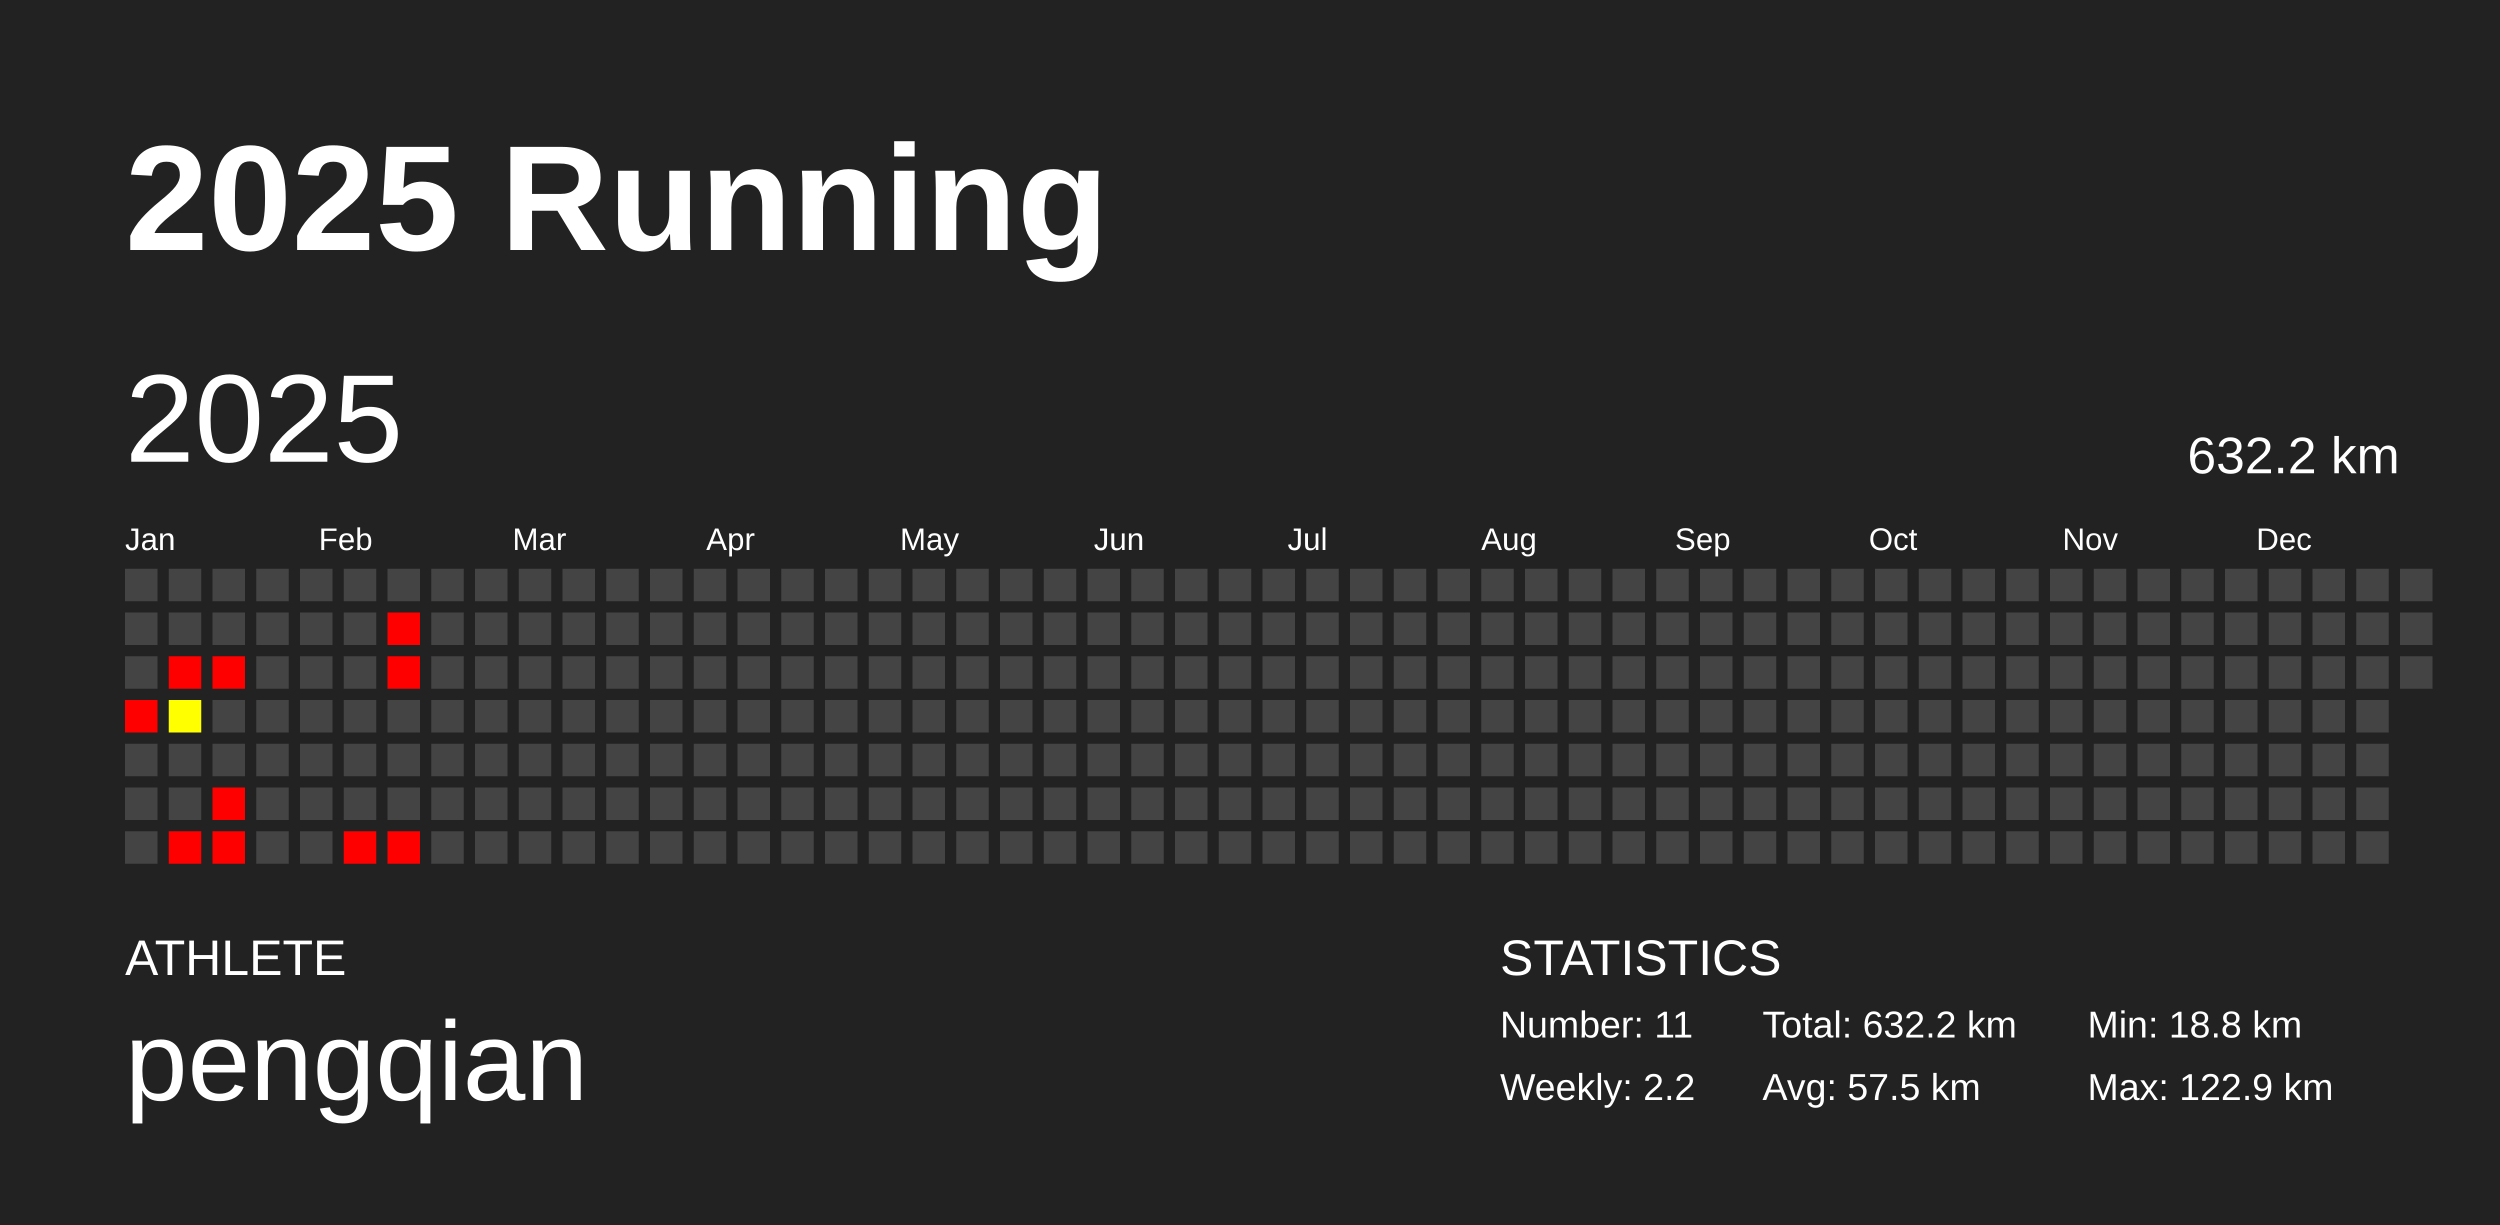
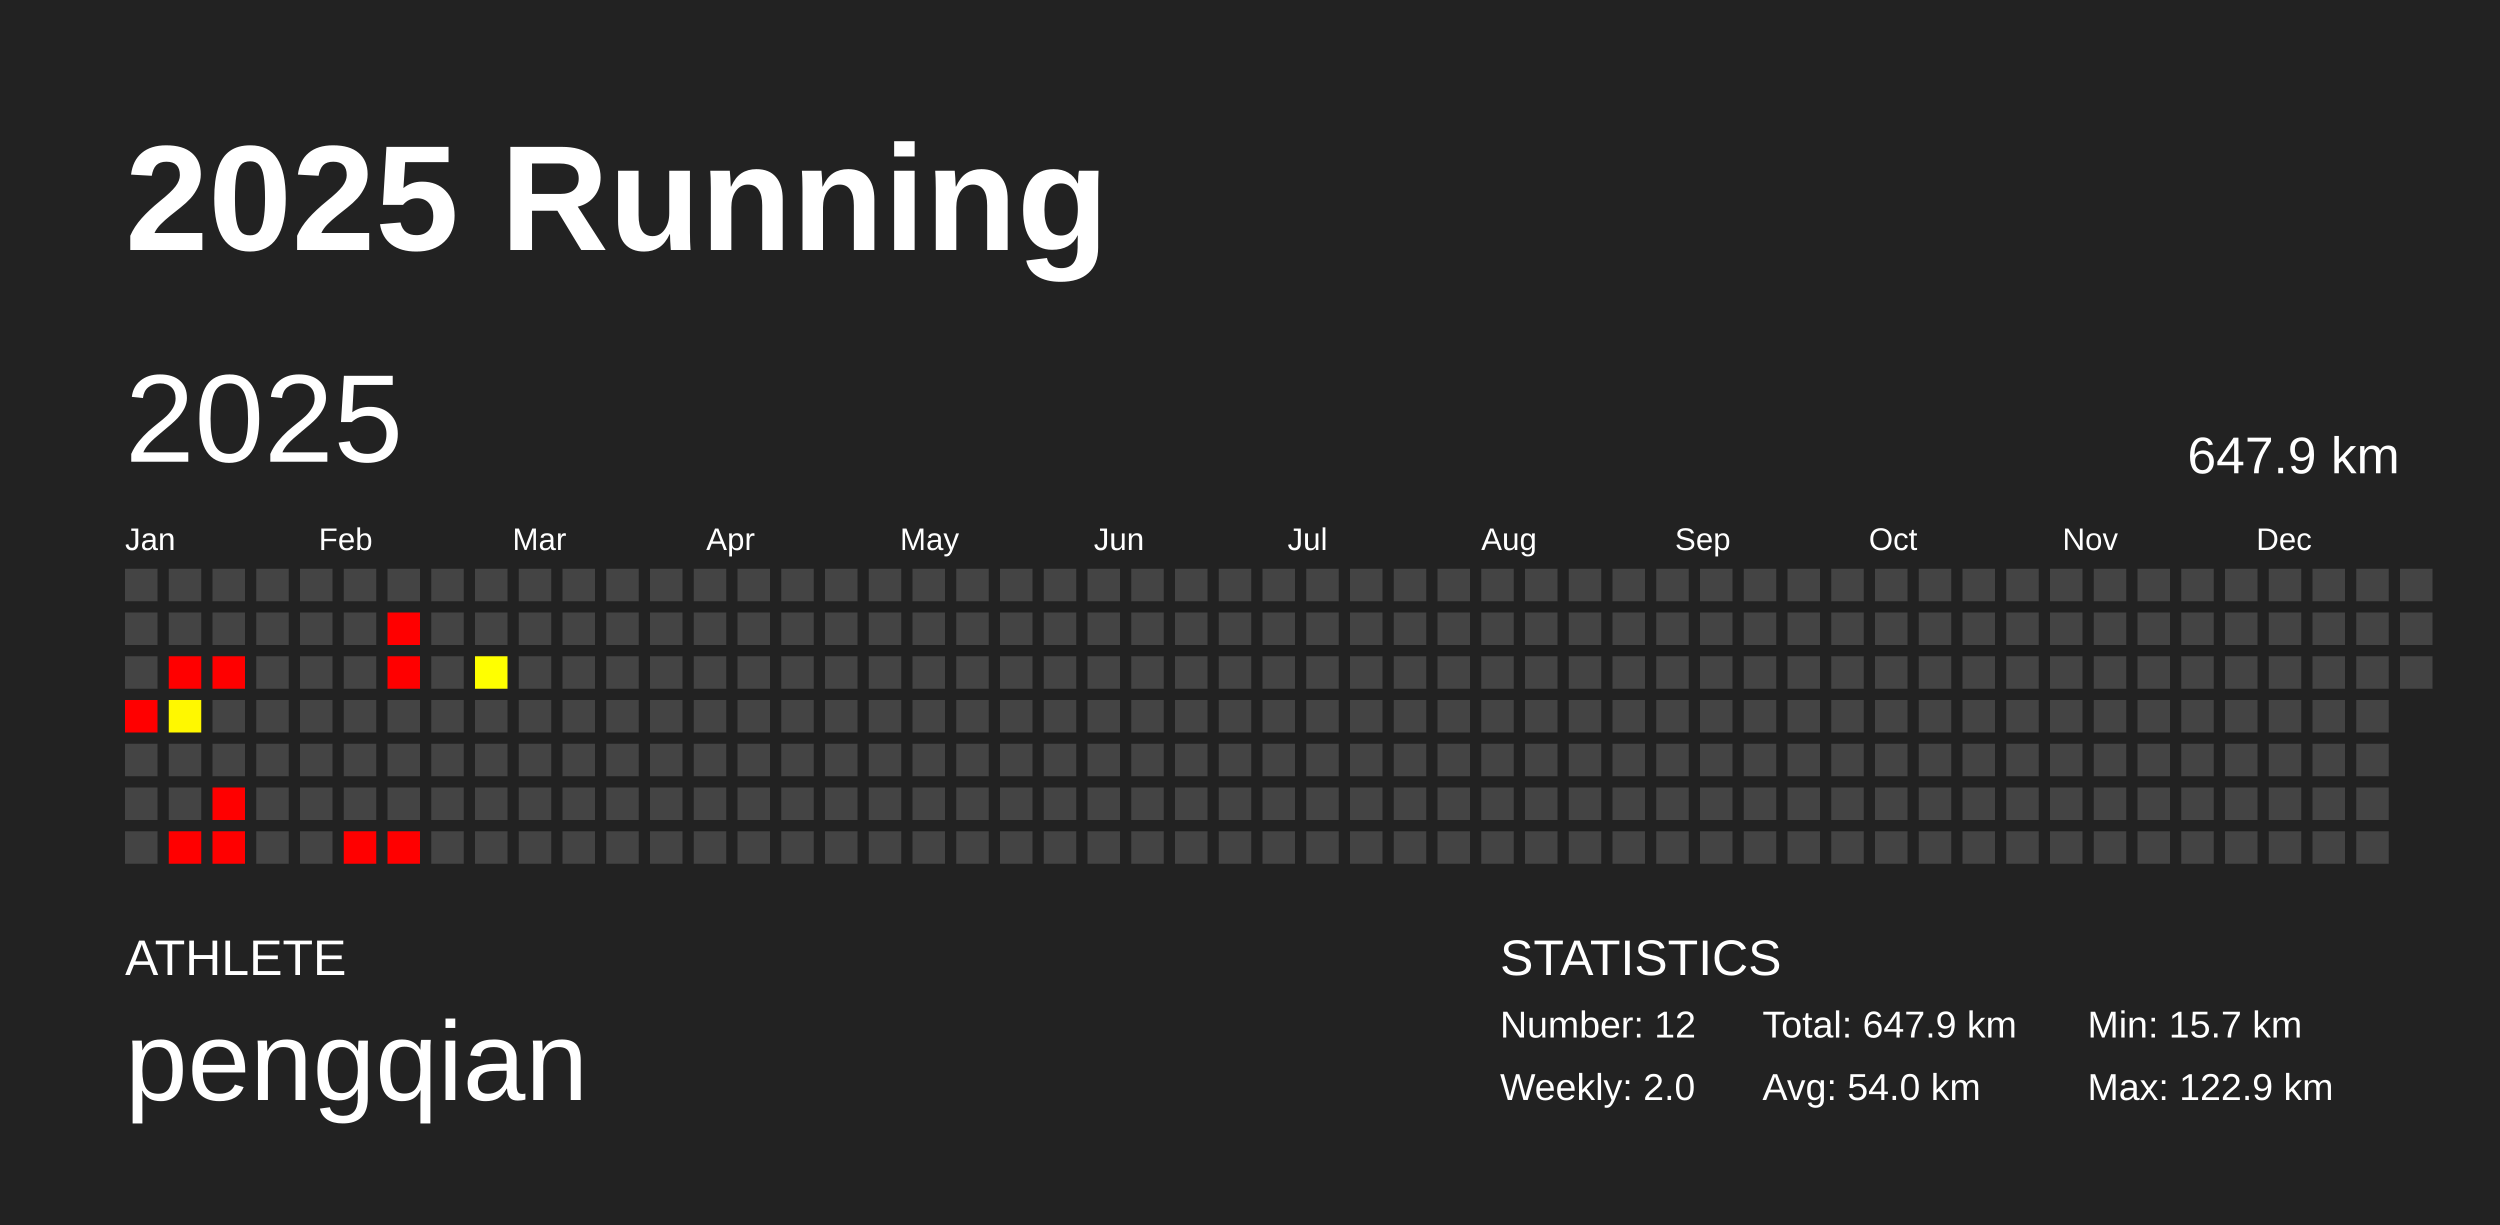
<svg xmlns="http://www.w3.org/2000/svg" baseProfile="full" height="98mm" version="1.1" viewBox="0,0,200,98" width="200mm">
  <defs />
  <rect fill="#222222" height="98" width="200" x="0" y="0" />
  <text fill="#FFFFFF" style="font-size:12px; font-family:Arial; font-weight:bold;" x="10" y="20">2025 Running</text>
  <text fill="#FFFFFF" style="font-size:4px; font-family:Arial" x="10" y="78">ATHLETE</text>
  <text fill="#FFFFFF" style="font-size:9px; font-family:Arial" x="10" y="88">pengqian</text>
  <text fill="#FFFFFF" style="font-size:4px; font-family:Arial" x="120" y="78">STATISTICS</text>
-   <text fill="#FFFFFF" style="font-size:3px; font-family:Arial" x="120" y="83">Number: 11</text>
-   <text fill="#FFFFFF" style="font-size:3px; font-family:Arial" x="120" y="88">Weekly: 2.2</text>
-   <text fill="#FFFFFF" style="font-size:3px; font-family:Arial" x="141" y="83">Total: 632.2 km</text>
-   <text fill="#FFFFFF" style="font-size:3px; font-family:Arial" x="141" y="88">Avg: 57.5 km</text>
-   <text fill="#FFFFFF" style="font-size:3px; font-family:Arial" x="167" y="83">Min: 18.8 km</text>
+   <text fill="#FFFFFF" style="font-size:3px; font-family:Arial" x="120" y="83">Number: 12</text>
+   <text fill="#FFFFFF" style="font-size:3px; font-family:Arial" x="120" y="88">Weekly: 2.0</text>
+   <text fill="#FFFFFF" style="font-size:3px; font-family:Arial" x="141" y="83">Total: 647.9 km</text>
+   <text fill="#FFFFFF" style="font-size:3px; font-family:Arial" x="141" y="88">Avg: 54.0 km</text>
+   <text fill="#FFFFFF" style="font-size:3px; font-family:Arial" x="167" y="83">Min: 15.7 km</text>
  <text fill="#FFFFFF" style="font-size:3px; font-family:Arial" x="167" y="88">Max: 122.9 km</text>
  <text dominant-baseline="hanging" fill="#FFFFFF" style="font-size:10.0px; font-family:Arial;" x="10" y="30">2025</text>
-   <text dominant-baseline="hanging" fill="#FFFFFF" style="font-size:4.125px; font-family:Arial;" x="175" y="35">632.2 km</text>
+   <text dominant-baseline="hanging" fill="#FFFFFF" style="font-size:4.125px; font-family:Arial;" x="175" y="35">647.9 km</text>
  <text fill="#FFFFFF" style="font-size:2.5px; font-family:Arial" x="10.0" y="44">Jan</text>
  <text fill="#FFFFFF" style="font-size:2.5px; font-family:Arial" x="25.5" y="44">Feb</text>
  <text fill="#FFFFFF" style="font-size:2.5px; font-family:Arial" x="41.0" y="44">Mar</text>
  <text fill="#FFFFFF" style="font-size:2.5px; font-family:Arial" x="56.5" y="44">Apr</text>
  <text fill="#FFFFFF" style="font-size:2.5px; font-family:Arial" x="72.0" y="44">May</text>
  <text fill="#FFFFFF" style="font-size:2.5px; font-family:Arial" x="87.5" y="44">Jun</text>
  <text fill="#FFFFFF" style="font-size:2.5px; font-family:Arial" x="103.0" y="44">Jul</text>
  <text fill="#FFFFFF" style="font-size:2.5px; font-family:Arial" x="118.5" y="44">Aug</text>
  <text fill="#FFFFFF" style="font-size:2.5px; font-family:Arial" x="134.0" y="44">Sep</text>
  <text fill="#FFFFFF" style="font-size:2.5px; font-family:Arial" x="149.5" y="44">Oct</text>
  <text fill="#FFFFFF" style="font-size:2.5px; font-family:Arial" x="165.0" y="44">Nov</text>
  <text fill="#FFFFFF" style="font-size:2.5px; font-family:Arial" x="180.5" y="44">Dec</text>
  <rect fill="#444444" height="2.6" width="2.6" x="10.0" y="45.5" />
  <rect fill="#444444" height="2.6" width="2.6" x="10.0" y="49.0" />
  <rect fill="#444444" height="2.6" width="2.6" x="10.0" y="52.5" />
  <rect fill="red" height="2.6" width="2.6" x="10.0" y="56.0" />
  <rect fill="#444444" height="2.6" width="2.6" x="10.0" y="59.5" />
  <rect fill="#444444" height="2.6" width="2.6" x="10.0" y="63.0" />
  <rect fill="#444444" height="2.6" width="2.6" x="10.0" y="66.5" />
  <rect fill="#444444" height="2.6" width="2.6" x="13.5" y="45.5" />
  <rect fill="#444444" height="2.6" width="2.6" x="13.5" y="49.0" />
  <rect fill="red" height="2.6" width="2.6" x="13.5" y="52.5" />
-   <rect fill="#ffff00" height="2.6" width="2.6" x="13.5" y="56.0" />
+   <rect fill="#fff800" height="2.6" width="2.6" x="13.5" y="56.0" />
  <rect fill="#444444" height="2.6" width="2.6" x="13.5" y="59.5" />
  <rect fill="#444444" height="2.6" width="2.6" x="13.5" y="63.0" />
  <rect fill="red" height="2.6" width="2.6" x="13.5" y="66.5" />
  <rect fill="#444444" height="2.6" width="2.6" x="17.0" y="45.5" />
  <rect fill="#444444" height="2.6" width="2.6" x="17.0" y="49.0" />
  <rect fill="red" height="2.6" width="2.6" x="17.0" y="52.5" />
  <rect fill="#444444" height="2.6" width="2.6" x="17.0" y="56.0" />
  <rect fill="#444444" height="2.6" width="2.6" x="17.0" y="59.5" />
  <rect fill="red" height="2.6" width="2.6" x="17.0" y="63.0" />
  <rect fill="red" height="2.6" width="2.6" x="17.0" y="66.5" />
  <rect fill="#444444" height="2.6" width="2.6" x="20.5" y="45.5" />
  <rect fill="#444444" height="2.6" width="2.6" x="20.5" y="49.0" />
  <rect fill="#444444" height="2.6" width="2.6" x="20.5" y="52.5" />
  <rect fill="#444444" height="2.6" width="2.6" x="20.5" y="56.0" />
  <rect fill="#444444" height="2.6" width="2.6" x="20.5" y="59.5" />
  <rect fill="#444444" height="2.6" width="2.6" x="20.5" y="63.0" />
  <rect fill="#444444" height="2.6" width="2.6" x="20.5" y="66.5" />
  <rect fill="#444444" height="2.6" width="2.6" x="24.0" y="45.5" />
  <rect fill="#444444" height="2.6" width="2.6" x="24.0" y="49.0" />
  <rect fill="#444444" height="2.6" width="2.6" x="24.0" y="52.5" />
  <rect fill="#444444" height="2.6" width="2.6" x="24.0" y="56.0" />
  <rect fill="#444444" height="2.6" width="2.6" x="24.0" y="59.5" />
  <rect fill="#444444" height="2.6" width="2.6" x="24.0" y="63.0" />
  <rect fill="#444444" height="2.6" width="2.6" x="24.0" y="66.5" />
  <rect fill="#444444" height="2.6" width="2.6" x="27.5" y="45.5" />
  <rect fill="#444444" height="2.6" width="2.6" x="27.5" y="49.0" />
  <rect fill="#444444" height="2.6" width="2.6" x="27.5" y="52.5" />
  <rect fill="#444444" height="2.6" width="2.6" x="27.5" y="56.0" />
  <rect fill="#444444" height="2.6" width="2.6" x="27.5" y="59.5" />
  <rect fill="#444444" height="2.6" width="2.6" x="27.5" y="63.0" />
  <rect fill="red" height="2.6" width="2.6" x="27.5" y="66.5" />
  <rect fill="#444444" height="2.6" width="2.6" x="31.0" y="45.5" />
  <rect fill="red" height="2.6" width="2.6" x="31.0" y="49.0" />
  <rect fill="red" height="2.6" width="2.6" x="31.0" y="52.5" />
  <rect fill="#444444" height="2.6" width="2.6" x="31.0" y="56.0" />
  <rect fill="#444444" height="2.6" width="2.6" x="31.0" y="59.5" />
  <rect fill="#444444" height="2.6" width="2.6" x="31.0" y="63.0" />
  <rect fill="red" height="2.6" width="2.6" x="31.0" y="66.5" />
  <rect fill="#444444" height="2.6" width="2.6" x="34.5" y="45.5" />
  <rect fill="#444444" height="2.6" width="2.6" x="34.5" y="49.0" />
  <rect fill="#444444" height="2.6" width="2.6" x="34.5" y="52.5" />
  <rect fill="#444444" height="2.6" width="2.6" x="34.5" y="56.0" />
  <rect fill="#444444" height="2.6" width="2.6" x="34.5" y="59.5" />
  <rect fill="#444444" height="2.6" width="2.6" x="34.5" y="63.0" />
  <rect fill="#444444" height="2.6" width="2.6" x="34.5" y="66.5" />
  <rect fill="#444444" height="2.6" width="2.6" x="38.0" y="45.5" />
  <rect fill="#444444" height="2.6" width="2.6" x="38.0" y="49.0" />
-   <rect fill="#444444" height="2.6" width="2.6" x="38.0" y="52.5" />
+   <rect fill="#ffff00" height="2.6" width="2.6" x="38.0" y="52.5" />
  <rect fill="#444444" height="2.6" width="2.6" x="38.0" y="56.0" />
  <rect fill="#444444" height="2.6" width="2.6" x="38.0" y="59.5" />
  <rect fill="#444444" height="2.6" width="2.6" x="38.0" y="63.0" />
  <rect fill="#444444" height="2.6" width="2.6" x="38.0" y="66.5" />
  <rect fill="#444444" height="2.6" width="2.6" x="41.5" y="45.5" />
  <rect fill="#444444" height="2.6" width="2.6" x="41.5" y="49.0" />
  <rect fill="#444444" height="2.6" width="2.6" x="41.5" y="52.5" />
  <rect fill="#444444" height="2.6" width="2.6" x="41.5" y="56.0" />
  <rect fill="#444444" height="2.6" width="2.6" x="41.5" y="59.5" />
  <rect fill="#444444" height="2.6" width="2.6" x="41.5" y="63.0" />
  <rect fill="#444444" height="2.6" width="2.6" x="41.5" y="66.5" />
  <rect fill="#444444" height="2.6" width="2.6" x="45.0" y="45.5" />
  <rect fill="#444444" height="2.6" width="2.6" x="45.0" y="49.0" />
  <rect fill="#444444" height="2.6" width="2.6" x="45.0" y="52.5" />
  <rect fill="#444444" height="2.6" width="2.6" x="45.0" y="56.0" />
  <rect fill="#444444" height="2.6" width="2.6" x="45.0" y="59.5" />
  <rect fill="#444444" height="2.6" width="2.6" x="45.0" y="63.0" />
  <rect fill="#444444" height="2.6" width="2.6" x="45.0" y="66.5" />
  <rect fill="#444444" height="2.6" width="2.6" x="48.5" y="45.5" />
  <rect fill="#444444" height="2.6" width="2.6" x="48.5" y="49.0" />
  <rect fill="#444444" height="2.6" width="2.6" x="48.5" y="52.5" />
  <rect fill="#444444" height="2.6" width="2.6" x="48.5" y="56.0" />
  <rect fill="#444444" height="2.6" width="2.6" x="48.5" y="59.5" />
  <rect fill="#444444" height="2.6" width="2.6" x="48.5" y="63.0" />
  <rect fill="#444444" height="2.6" width="2.6" x="48.5" y="66.5" />
  <rect fill="#444444" height="2.6" width="2.6" x="52.0" y="45.5" />
  <rect fill="#444444" height="2.6" width="2.6" x="52.0" y="49.0" />
  <rect fill="#444444" height="2.6" width="2.6" x="52.0" y="52.5" />
  <rect fill="#444444" height="2.6" width="2.6" x="52.0" y="56.0" />
  <rect fill="#444444" height="2.6" width="2.6" x="52.0" y="59.5" />
  <rect fill="#444444" height="2.6" width="2.6" x="52.0" y="63.0" />
  <rect fill="#444444" height="2.6" width="2.6" x="52.0" y="66.5" />
  <rect fill="#444444" height="2.6" width="2.6" x="55.5" y="45.5" />
  <rect fill="#444444" height="2.6" width="2.6" x="55.5" y="49.0" />
  <rect fill="#444444" height="2.6" width="2.6" x="55.5" y="52.5" />
  <rect fill="#444444" height="2.6" width="2.6" x="55.5" y="56.0" />
  <rect fill="#444444" height="2.6" width="2.6" x="55.5" y="59.5" />
  <rect fill="#444444" height="2.6" width="2.6" x="55.5" y="63.0" />
  <rect fill="#444444" height="2.6" width="2.6" x="55.5" y="66.5" />
  <rect fill="#444444" height="2.6" width="2.6" x="59.0" y="45.5" />
  <rect fill="#444444" height="2.6" width="2.6" x="59.0" y="49.0" />
  <rect fill="#444444" height="2.6" width="2.6" x="59.0" y="52.5" />
  <rect fill="#444444" height="2.6" width="2.6" x="59.0" y="56.0" />
  <rect fill="#444444" height="2.6" width="2.6" x="59.0" y="59.5" />
  <rect fill="#444444" height="2.6" width="2.6" x="59.0" y="63.0" />
  <rect fill="#444444" height="2.6" width="2.6" x="59.0" y="66.5" />
  <rect fill="#444444" height="2.6" width="2.6" x="62.5" y="45.5" />
  <rect fill="#444444" height="2.6" width="2.6" x="62.5" y="49.0" />
  <rect fill="#444444" height="2.6" width="2.6" x="62.5" y="52.5" />
  <rect fill="#444444" height="2.6" width="2.6" x="62.5" y="56.0" />
  <rect fill="#444444" height="2.6" width="2.6" x="62.5" y="59.5" />
  <rect fill="#444444" height="2.6" width="2.6" x="62.5" y="63.0" />
  <rect fill="#444444" height="2.6" width="2.6" x="62.5" y="66.5" />
  <rect fill="#444444" height="2.6" width="2.6" x="66.0" y="45.5" />
  <rect fill="#444444" height="2.6" width="2.6" x="66.0" y="49.0" />
  <rect fill="#444444" height="2.6" width="2.6" x="66.0" y="52.5" />
  <rect fill="#444444" height="2.6" width="2.6" x="66.0" y="56.0" />
  <rect fill="#444444" height="2.6" width="2.6" x="66.0" y="59.5" />
  <rect fill="#444444" height="2.6" width="2.6" x="66.0" y="63.0" />
  <rect fill="#444444" height="2.6" width="2.6" x="66.0" y="66.5" />
  <rect fill="#444444" height="2.6" width="2.6" x="69.5" y="45.5" />
  <rect fill="#444444" height="2.6" width="2.6" x="69.5" y="49.0" />
  <rect fill="#444444" height="2.6" width="2.6" x="69.5" y="52.5" />
  <rect fill="#444444" height="2.6" width="2.6" x="69.5" y="56.0" />
  <rect fill="#444444" height="2.6" width="2.6" x="69.5" y="59.5" />
  <rect fill="#444444" height="2.6" width="2.6" x="69.5" y="63.0" />
  <rect fill="#444444" height="2.6" width="2.6" x="69.5" y="66.5" />
  <rect fill="#444444" height="2.6" width="2.6" x="73.0" y="45.5" />
  <rect fill="#444444" height="2.6" width="2.6" x="73.0" y="49.0" />
  <rect fill="#444444" height="2.6" width="2.6" x="73.0" y="52.5" />
  <rect fill="#444444" height="2.6" width="2.6" x="73.0" y="56.0" />
  <rect fill="#444444" height="2.6" width="2.6" x="73.0" y="59.5" />
  <rect fill="#444444" height="2.6" width="2.6" x="73.0" y="63.0" />
  <rect fill="#444444" height="2.6" width="2.6" x="73.0" y="66.5" />
  <rect fill="#444444" height="2.6" width="2.6" x="76.5" y="45.5" />
  <rect fill="#444444" height="2.6" width="2.6" x="76.5" y="49.0" />
  <rect fill="#444444" height="2.6" width="2.6" x="76.5" y="52.5" />
  <rect fill="#444444" height="2.6" width="2.6" x="76.5" y="56.0" />
  <rect fill="#444444" height="2.6" width="2.6" x="76.5" y="59.5" />
  <rect fill="#444444" height="2.6" width="2.6" x="76.5" y="63.0" />
  <rect fill="#444444" height="2.6" width="2.6" x="76.5" y="66.5" />
  <rect fill="#444444" height="2.6" width="2.6" x="80.0" y="45.5" />
  <rect fill="#444444" height="2.6" width="2.6" x="80.0" y="49.0" />
  <rect fill="#444444" height="2.6" width="2.6" x="80.0" y="52.5" />
  <rect fill="#444444" height="2.6" width="2.6" x="80.0" y="56.0" />
  <rect fill="#444444" height="2.6" width="2.6" x="80.0" y="59.5" />
  <rect fill="#444444" height="2.6" width="2.6" x="80.0" y="63.0" />
  <rect fill="#444444" height="2.6" width="2.6" x="80.0" y="66.5" />
  <rect fill="#444444" height="2.6" width="2.6" x="83.5" y="45.5" />
  <rect fill="#444444" height="2.6" width="2.6" x="83.5" y="49.0" />
  <rect fill="#444444" height="2.6" width="2.6" x="83.5" y="52.5" />
  <rect fill="#444444" height="2.6" width="2.6" x="83.5" y="56.0" />
  <rect fill="#444444" height="2.6" width="2.6" x="83.5" y="59.5" />
  <rect fill="#444444" height="2.6" width="2.6" x="83.5" y="63.0" />
  <rect fill="#444444" height="2.6" width="2.6" x="83.5" y="66.5" />
  <rect fill="#444444" height="2.6" width="2.6" x="87.0" y="45.5" />
  <rect fill="#444444" height="2.6" width="2.6" x="87.0" y="49.0" />
  <rect fill="#444444" height="2.6" width="2.6" x="87.0" y="52.5" />
  <rect fill="#444444" height="2.6" width="2.6" x="87.0" y="56.0" />
  <rect fill="#444444" height="2.6" width="2.6" x="87.0" y="59.5" />
  <rect fill="#444444" height="2.6" width="2.6" x="87.0" y="63.0" />
  <rect fill="#444444" height="2.6" width="2.6" x="87.0" y="66.5" />
  <rect fill="#444444" height="2.6" width="2.6" x="90.5" y="45.5" />
  <rect fill="#444444" height="2.6" width="2.6" x="90.5" y="49.0" />
  <rect fill="#444444" height="2.6" width="2.6" x="90.5" y="52.5" />
  <rect fill="#444444" height="2.6" width="2.6" x="90.5" y="56.0" />
  <rect fill="#444444" height="2.6" width="2.6" x="90.5" y="59.5" />
  <rect fill="#444444" height="2.6" width="2.6" x="90.5" y="63.0" />
  <rect fill="#444444" height="2.6" width="2.6" x="90.5" y="66.5" />
  <rect fill="#444444" height="2.6" width="2.6" x="94.0" y="45.5" />
  <rect fill="#444444" height="2.6" width="2.6" x="94.0" y="49.0" />
  <rect fill="#444444" height="2.6" width="2.6" x="94.0" y="52.5" />
  <rect fill="#444444" height="2.6" width="2.6" x="94.0" y="56.0" />
  <rect fill="#444444" height="2.6" width="2.6" x="94.0" y="59.5" />
  <rect fill="#444444" height="2.6" width="2.6" x="94.0" y="63.0" />
  <rect fill="#444444" height="2.6" width="2.6" x="94.0" y="66.5" />
  <rect fill="#444444" height="2.6" width="2.6" x="97.5" y="45.5" />
  <rect fill="#444444" height="2.6" width="2.6" x="97.5" y="49.0" />
  <rect fill="#444444" height="2.6" width="2.6" x="97.5" y="52.5" />
  <rect fill="#444444" height="2.6" width="2.6" x="97.5" y="56.0" />
  <rect fill="#444444" height="2.6" width="2.6" x="97.5" y="59.5" />
  <rect fill="#444444" height="2.6" width="2.6" x="97.5" y="63.0" />
  <rect fill="#444444" height="2.6" width="2.6" x="97.5" y="66.5" />
  <rect fill="#444444" height="2.6" width="2.6" x="101.0" y="45.5" />
  <rect fill="#444444" height="2.6" width="2.6" x="101.0" y="49.0" />
  <rect fill="#444444" height="2.6" width="2.6" x="101.0" y="52.5" />
  <rect fill="#444444" height="2.6" width="2.6" x="101.0" y="56.0" />
  <rect fill="#444444" height="2.6" width="2.6" x="101.0" y="59.5" />
  <rect fill="#444444" height="2.6" width="2.6" x="101.0" y="63.0" />
  <rect fill="#444444" height="2.6" width="2.6" x="101.0" y="66.5" />
  <rect fill="#444444" height="2.6" width="2.6" x="104.5" y="45.5" />
  <rect fill="#444444" height="2.6" width="2.6" x="104.5" y="49.0" />
  <rect fill="#444444" height="2.6" width="2.6" x="104.5" y="52.5" />
  <rect fill="#444444" height="2.6" width="2.6" x="104.5" y="56.0" />
  <rect fill="#444444" height="2.6" width="2.6" x="104.5" y="59.5" />
  <rect fill="#444444" height="2.6" width="2.6" x="104.5" y="63.0" />
  <rect fill="#444444" height="2.6" width="2.6" x="104.5" y="66.5" />
  <rect fill="#444444" height="2.6" width="2.6" x="108.0" y="45.5" />
  <rect fill="#444444" height="2.6" width="2.6" x="108.0" y="49.0" />
  <rect fill="#444444" height="2.6" width="2.6" x="108.0" y="52.5" />
  <rect fill="#444444" height="2.6" width="2.6" x="108.0" y="56.0" />
  <rect fill="#444444" height="2.6" width="2.6" x="108.0" y="59.5" />
  <rect fill="#444444" height="2.6" width="2.6" x="108.0" y="63.0" />
  <rect fill="#444444" height="2.6" width="2.6" x="108.0" y="66.5" />
  <rect fill="#444444" height="2.6" width="2.6" x="111.5" y="45.5" />
  <rect fill="#444444" height="2.6" width="2.6" x="111.5" y="49.0" />
  <rect fill="#444444" height="2.6" width="2.6" x="111.5" y="52.5" />
  <rect fill="#444444" height="2.6" width="2.6" x="111.5" y="56.0" />
  <rect fill="#444444" height="2.6" width="2.6" x="111.5" y="59.5" />
  <rect fill="#444444" height="2.6" width="2.6" x="111.5" y="63.0" />
  <rect fill="#444444" height="2.6" width="2.6" x="111.5" y="66.5" />
  <rect fill="#444444" height="2.6" width="2.6" x="115.0" y="45.5" />
  <rect fill="#444444" height="2.6" width="2.6" x="115.0" y="49.0" />
  <rect fill="#444444" height="2.6" width="2.6" x="115.0" y="52.5" />
  <rect fill="#444444" height="2.6" width="2.6" x="115.0" y="56.0" />
  <rect fill="#444444" height="2.6" width="2.6" x="115.0" y="59.5" />
  <rect fill="#444444" height="2.6" width="2.6" x="115.0" y="63.0" />
  <rect fill="#444444" height="2.6" width="2.6" x="115.0" y="66.5" />
  <rect fill="#444444" height="2.6" width="2.6" x="118.5" y="45.5" />
  <rect fill="#444444" height="2.6" width="2.6" x="118.5" y="49.0" />
  <rect fill="#444444" height="2.6" width="2.6" x="118.5" y="52.5" />
  <rect fill="#444444" height="2.6" width="2.6" x="118.5" y="56.0" />
  <rect fill="#444444" height="2.6" width="2.6" x="118.5" y="59.5" />
  <rect fill="#444444" height="2.6" width="2.6" x="118.5" y="63.0" />
  <rect fill="#444444" height="2.6" width="2.6" x="118.5" y="66.5" />
  <rect fill="#444444" height="2.6" width="2.6" x="122.0" y="45.5" />
  <rect fill="#444444" height="2.6" width="2.6" x="122.0" y="49.0" />
  <rect fill="#444444" height="2.6" width="2.6" x="122.0" y="52.5" />
  <rect fill="#444444" height="2.6" width="2.6" x="122.0" y="56.0" />
  <rect fill="#444444" height="2.6" width="2.6" x="122.0" y="59.5" />
  <rect fill="#444444" height="2.6" width="2.6" x="122.0" y="63.0" />
  <rect fill="#444444" height="2.6" width="2.6" x="122.0" y="66.5" />
  <rect fill="#444444" height="2.6" width="2.6" x="125.5" y="45.5" />
  <rect fill="#444444" height="2.6" width="2.6" x="125.5" y="49.0" />
  <rect fill="#444444" height="2.6" width="2.6" x="125.5" y="52.5" />
  <rect fill="#444444" height="2.6" width="2.6" x="125.5" y="56.0" />
  <rect fill="#444444" height="2.6" width="2.6" x="125.5" y="59.5" />
  <rect fill="#444444" height="2.6" width="2.6" x="125.5" y="63.0" />
  <rect fill="#444444" height="2.6" width="2.6" x="125.5" y="66.5" />
  <rect fill="#444444" height="2.6" width="2.6" x="129.0" y="45.5" />
  <rect fill="#444444" height="2.6" width="2.6" x="129.0" y="49.0" />
  <rect fill="#444444" height="2.6" width="2.6" x="129.0" y="52.5" />
  <rect fill="#444444" height="2.6" width="2.6" x="129.0" y="56.0" />
  <rect fill="#444444" height="2.6" width="2.6" x="129.0" y="59.5" />
  <rect fill="#444444" height="2.6" width="2.6" x="129.0" y="63.0" />
  <rect fill="#444444" height="2.6" width="2.6" x="129.0" y="66.5" />
  <rect fill="#444444" height="2.6" width="2.6" x="132.5" y="45.5" />
  <rect fill="#444444" height="2.6" width="2.6" x="132.5" y="49.0" />
  <rect fill="#444444" height="2.6" width="2.6" x="132.5" y="52.5" />
  <rect fill="#444444" height="2.6" width="2.6" x="132.5" y="56.0" />
  <rect fill="#444444" height="2.6" width="2.6" x="132.5" y="59.5" />
  <rect fill="#444444" height="2.6" width="2.6" x="132.5" y="63.0" />
  <rect fill="#444444" height="2.6" width="2.6" x="132.5" y="66.5" />
  <rect fill="#444444" height="2.6" width="2.6" x="136.0" y="45.5" />
  <rect fill="#444444" height="2.6" width="2.6" x="136.0" y="49.0" />
  <rect fill="#444444" height="2.6" width="2.6" x="136.0" y="52.5" />
  <rect fill="#444444" height="2.6" width="2.6" x="136.0" y="56.0" />
  <rect fill="#444444" height="2.6" width="2.6" x="136.0" y="59.5" />
  <rect fill="#444444" height="2.6" width="2.6" x="136.0" y="63.0" />
  <rect fill="#444444" height="2.6" width="2.6" x="136.0" y="66.5" />
  <rect fill="#444444" height="2.6" width="2.6" x="139.5" y="45.5" />
  <rect fill="#444444" height="2.6" width="2.6" x="139.5" y="49.0" />
  <rect fill="#444444" height="2.6" width="2.6" x="139.5" y="52.5" />
  <rect fill="#444444" height="2.6" width="2.6" x="139.5" y="56.0" />
  <rect fill="#444444" height="2.6" width="2.6" x="139.5" y="59.5" />
  <rect fill="#444444" height="2.6" width="2.6" x="139.5" y="63.0" />
  <rect fill="#444444" height="2.6" width="2.6" x="139.5" y="66.5" />
  <rect fill="#444444" height="2.6" width="2.6" x="143.0" y="45.5" />
  <rect fill="#444444" height="2.6" width="2.6" x="143.0" y="49.0" />
  <rect fill="#444444" height="2.6" width="2.6" x="143.0" y="52.5" />
  <rect fill="#444444" height="2.6" width="2.6" x="143.0" y="56.0" />
  <rect fill="#444444" height="2.6" width="2.6" x="143.0" y="59.5" />
  <rect fill="#444444" height="2.6" width="2.6" x="143.0" y="63.0" />
  <rect fill="#444444" height="2.6" width="2.6" x="143.0" y="66.5" />
  <rect fill="#444444" height="2.6" width="2.6" x="146.5" y="45.5" />
  <rect fill="#444444" height="2.6" width="2.6" x="146.5" y="49.0" />
  <rect fill="#444444" height="2.6" width="2.6" x="146.5" y="52.5" />
  <rect fill="#444444" height="2.6" width="2.6" x="146.5" y="56.0" />
  <rect fill="#444444" height="2.6" width="2.6" x="146.5" y="59.5" />
  <rect fill="#444444" height="2.6" width="2.6" x="146.5" y="63.0" />
  <rect fill="#444444" height="2.6" width="2.6" x="146.5" y="66.5" />
  <rect fill="#444444" height="2.6" width="2.6" x="150.0" y="45.5" />
  <rect fill="#444444" height="2.6" width="2.6" x="150.0" y="49.0" />
  <rect fill="#444444" height="2.6" width="2.6" x="150.0" y="52.5" />
  <rect fill="#444444" height="2.6" width="2.6" x="150.0" y="56.0" />
  <rect fill="#444444" height="2.6" width="2.6" x="150.0" y="59.5" />
  <rect fill="#444444" height="2.6" width="2.6" x="150.0" y="63.0" />
  <rect fill="#444444" height="2.6" width="2.6" x="150.0" y="66.5" />
  <rect fill="#444444" height="2.6" width="2.6" x="153.5" y="45.5" />
  <rect fill="#444444" height="2.6" width="2.6" x="153.5" y="49.0" />
  <rect fill="#444444" height="2.6" width="2.6" x="153.5" y="52.5" />
  <rect fill="#444444" height="2.6" width="2.6" x="153.5" y="56.0" />
  <rect fill="#444444" height="2.6" width="2.6" x="153.5" y="59.5" />
  <rect fill="#444444" height="2.6" width="2.6" x="153.5" y="63.0" />
  <rect fill="#444444" height="2.6" width="2.6" x="153.5" y="66.5" />
  <rect fill="#444444" height="2.6" width="2.6" x="157.0" y="45.5" />
  <rect fill="#444444" height="2.6" width="2.6" x="157.0" y="49.0" />
  <rect fill="#444444" height="2.6" width="2.6" x="157.0" y="52.5" />
  <rect fill="#444444" height="2.6" width="2.6" x="157.0" y="56.0" />
  <rect fill="#444444" height="2.6" width="2.6" x="157.0" y="59.5" />
  <rect fill="#444444" height="2.6" width="2.6" x="157.0" y="63.0" />
  <rect fill="#444444" height="2.6" width="2.6" x="157.0" y="66.5" />
  <rect fill="#444444" height="2.6" width="2.6" x="160.5" y="45.5" />
  <rect fill="#444444" height="2.6" width="2.6" x="160.5" y="49.0" />
  <rect fill="#444444" height="2.6" width="2.6" x="160.5" y="52.5" />
  <rect fill="#444444" height="2.6" width="2.6" x="160.5" y="56.0" />
  <rect fill="#444444" height="2.6" width="2.6" x="160.5" y="59.5" />
  <rect fill="#444444" height="2.6" width="2.6" x="160.5" y="63.0" />
  <rect fill="#444444" height="2.6" width="2.6" x="160.5" y="66.5" />
  <rect fill="#444444" height="2.6" width="2.6" x="164.0" y="45.5" />
  <rect fill="#444444" height="2.6" width="2.6" x="164.0" y="49.0" />
  <rect fill="#444444" height="2.6" width="2.6" x="164.0" y="52.5" />
  <rect fill="#444444" height="2.6" width="2.6" x="164.0" y="56.0" />
  <rect fill="#444444" height="2.6" width="2.6" x="164.0" y="59.5" />
  <rect fill="#444444" height="2.6" width="2.6" x="164.0" y="63.0" />
  <rect fill="#444444" height="2.6" width="2.6" x="164.0" y="66.5" />
  <rect fill="#444444" height="2.6" width="2.6" x="167.5" y="45.5" />
  <rect fill="#444444" height="2.6" width="2.6" x="167.5" y="49.0" />
  <rect fill="#444444" height="2.6" width="2.6" x="167.5" y="52.5" />
  <rect fill="#444444" height="2.6" width="2.6" x="167.5" y="56.0" />
  <rect fill="#444444" height="2.6" width="2.6" x="167.5" y="59.5" />
  <rect fill="#444444" height="2.6" width="2.6" x="167.5" y="63.0" />
  <rect fill="#444444" height="2.6" width="2.6" x="167.5" y="66.5" />
  <rect fill="#444444" height="2.6" width="2.6" x="171.0" y="45.5" />
  <rect fill="#444444" height="2.6" width="2.6" x="171.0" y="49.0" />
  <rect fill="#444444" height="2.6" width="2.6" x="171.0" y="52.5" />
  <rect fill="#444444" height="2.6" width="2.6" x="171.0" y="56.0" />
  <rect fill="#444444" height="2.6" width="2.6" x="171.0" y="59.5" />
  <rect fill="#444444" height="2.6" width="2.6" x="171.0" y="63.0" />
  <rect fill="#444444" height="2.6" width="2.6" x="171.0" y="66.5" />
  <rect fill="#444444" height="2.6" width="2.6" x="174.5" y="45.5" />
  <rect fill="#444444" height="2.6" width="2.6" x="174.5" y="49.0" />
  <rect fill="#444444" height="2.6" width="2.6" x="174.5" y="52.5" />
  <rect fill="#444444" height="2.6" width="2.6" x="174.5" y="56.0" />
  <rect fill="#444444" height="2.6" width="2.6" x="174.5" y="59.5" />
  <rect fill="#444444" height="2.6" width="2.6" x="174.5" y="63.0" />
  <rect fill="#444444" height="2.6" width="2.6" x="174.5" y="66.5" />
  <rect fill="#444444" height="2.6" width="2.6" x="178.0" y="45.5" />
  <rect fill="#444444" height="2.6" width="2.6" x="178.0" y="49.0" />
  <rect fill="#444444" height="2.6" width="2.6" x="178.0" y="52.5" />
  <rect fill="#444444" height="2.6" width="2.6" x="178.0" y="56.0" />
  <rect fill="#444444" height="2.6" width="2.6" x="178.0" y="59.5" />
  <rect fill="#444444" height="2.6" width="2.6" x="178.0" y="63.0" />
  <rect fill="#444444" height="2.6" width="2.6" x="178.0" y="66.5" />
  <rect fill="#444444" height="2.6" width="2.6" x="181.5" y="45.5" />
  <rect fill="#444444" height="2.6" width="2.6" x="181.5" y="49.0" />
  <rect fill="#444444" height="2.6" width="2.6" x="181.5" y="52.5" />
  <rect fill="#444444" height="2.6" width="2.6" x="181.5" y="56.0" />
  <rect fill="#444444" height="2.6" width="2.6" x="181.5" y="59.5" />
  <rect fill="#444444" height="2.6" width="2.6" x="181.5" y="63.0" />
  <rect fill="#444444" height="2.6" width="2.6" x="181.5" y="66.5" />
  <rect fill="#444444" height="2.6" width="2.6" x="185.0" y="45.5" />
  <rect fill="#444444" height="2.6" width="2.6" x="185.0" y="49.0" />
  <rect fill="#444444" height="2.6" width="2.6" x="185.0" y="52.5" />
  <rect fill="#444444" height="2.6" width="2.6" x="185.0" y="56.0" />
  <rect fill="#444444" height="2.6" width="2.6" x="185.0" y="59.5" />
  <rect fill="#444444" height="2.6" width="2.6" x="185.0" y="63.0" />
  <rect fill="#444444" height="2.6" width="2.6" x="185.0" y="66.5" />
  <rect fill="#444444" height="2.6" width="2.6" x="188.5" y="45.5" />
  <rect fill="#444444" height="2.6" width="2.6" x="188.5" y="49.0" />
  <rect fill="#444444" height="2.6" width="2.6" x="188.5" y="52.5" />
  <rect fill="#444444" height="2.6" width="2.6" x="188.5" y="56.0" />
  <rect fill="#444444" height="2.6" width="2.6" x="188.5" y="59.5" />
  <rect fill="#444444" height="2.6" width="2.6" x="188.5" y="63.0" />
  <rect fill="#444444" height="2.6" width="2.6" x="188.5" y="66.5" />
  <rect fill="#444444" height="2.6" width="2.6" x="192.0" y="45.5" />
  <rect fill="#444444" height="2.6" width="2.6" x="192.0" y="49.0" />
  <rect fill="#444444" height="2.6" width="2.6" x="192.0" y="52.5" />
</svg>
